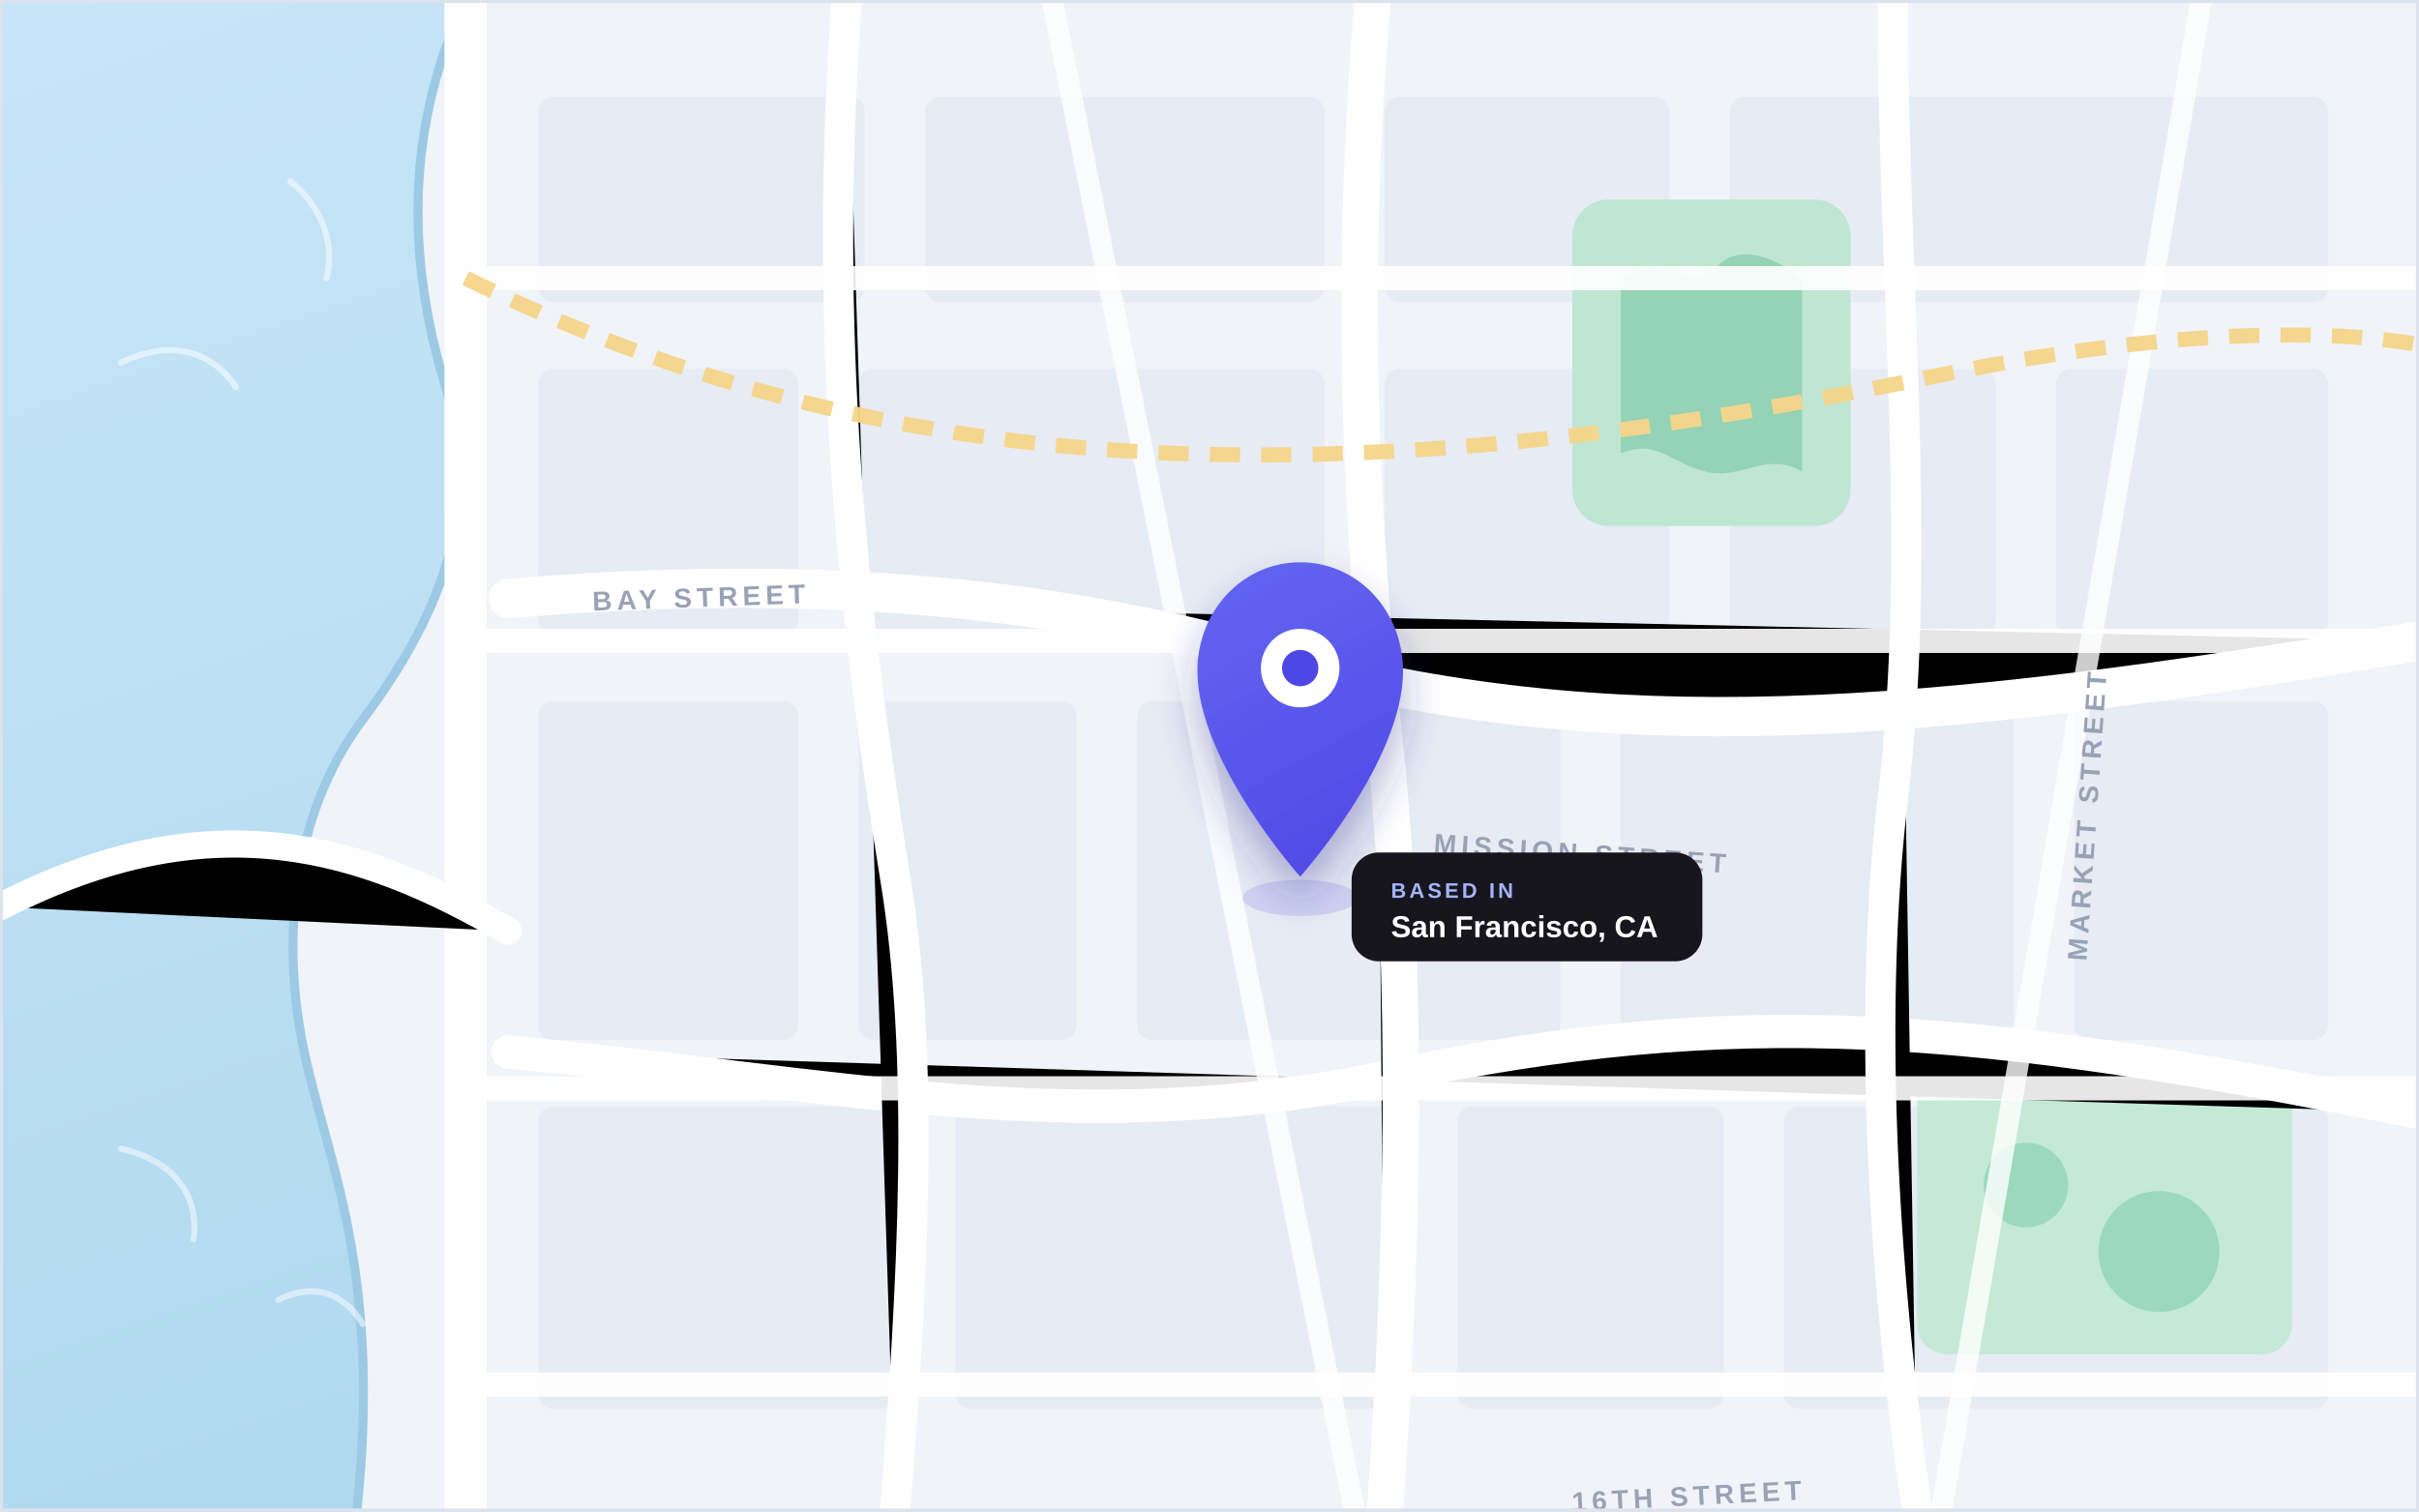
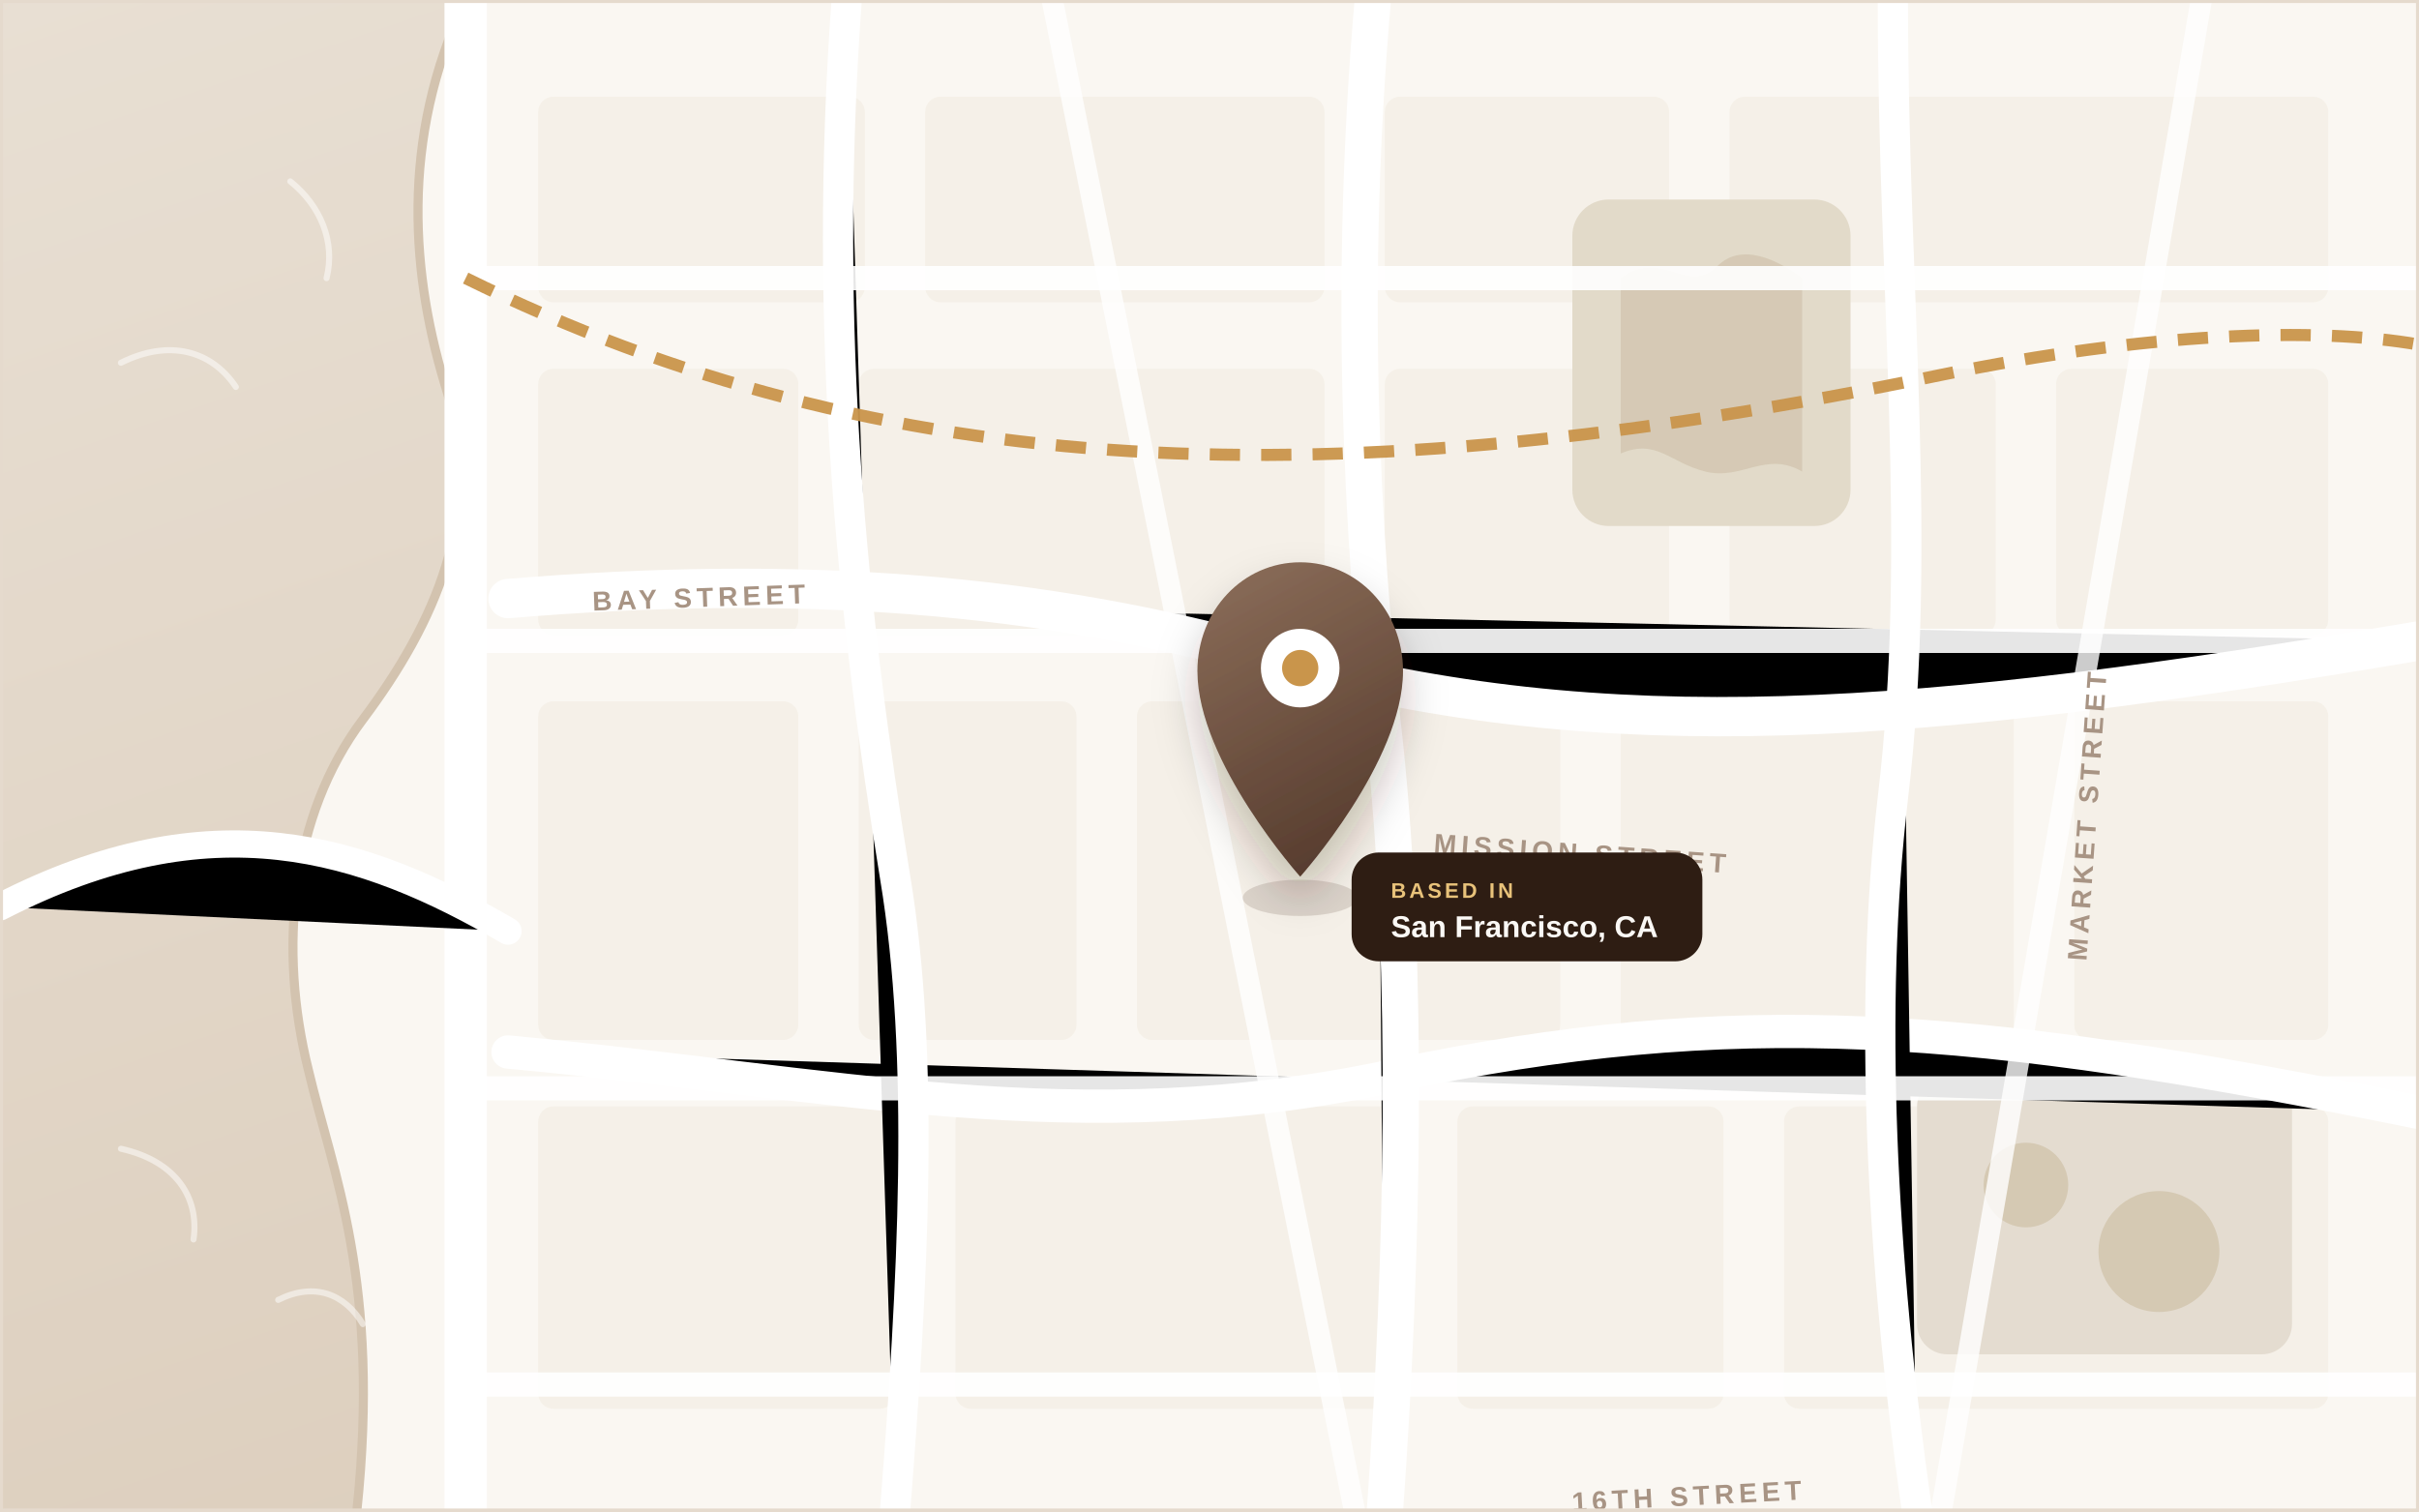
<svg xmlns="http://www.w3.org/2000/svg" viewBox="0 0 800 500" role="img" aria-labelledby="title desc">
  <defs>
    <linearGradient id="water" x1="0" y1="0" x2="170" y2="500" gradientUnits="userSpaceOnUse">
-       <stop offset="0" stop-color="#C7E6F7" />
-       <stop offset="1" stop-color="#AFD8EF" />
+       <stop offset="0" stop-color="#E8DFD3" />
+       <stop offset="1" stop-color="#DDCFBE" />
    </linearGradient>
    <linearGradient id="pin" x1="410" y1="180" x2="470" y2="290" gradientUnits="userSpaceOnUse">
-       <stop offset="0" stop-color="#6366F1" />
-       <stop offset="1" stop-color="#4F46E5" />
+       <stop offset="0" stop-color="#8C6E5A" />
+       <stop offset="1" stop-color="#4E3427" />
    </linearGradient>
    <filter id="pinShadow" x="-60%" y="-40%" width="220%" height="200%">
-       <feDropShadow dx="0" dy="8" stdDeviation="7" flood-color="#2E258C" flood-opacity=".35" />
+       <feDropShadow dx="0" dy="8" stdDeviation="7" flood-color="#2E1D13" flood-opacity=".25" />
    </filter>
    <pattern id="blocks" width="34" height="34" patternUnits="userSpaceOnUse">
-       <rect width="26" height="26" rx="3" fill="#E6EAF2" />
+       <rect width="26" height="26" rx="3" fill="#EDE7DD" />
    </pattern>
  </defs>
-   <rect width="800" height="500" fill="#F0F3F8" />
+   <rect width="800" height="500" fill="#FAF7F2" />
  <path d="M0 0h154c-22 46-18 92-6 130 12 40-4 76-28 108-24 32-28 76-18 116 8 34 24 70 16 146H0z" fill="url(#water)" />
-   <path d="M154 0c-22 46-18 92-6 130 12 40-4 76-28 108-24 32-28 76-18 116 8 34 24 70 16 146" fill="none" stroke="#9CCAE5" stroke-width="3" />
+   <path d="M154 0c-22 46-18 92-6 130 12 40-4 76-28 108-24 32-28 76-18 116 8 34 24 70 16 146" fill="none" stroke="#D3C3AF" stroke-width="3" />
  <g opacity=".85">
-     <rect x="178" y="32" width="108" height="68" rx="5" fill="#E5EAF2" />
-     <rect x="306" y="32" width="132" height="68" rx="5" fill="#E5EAF2" />
-     <rect x="458" y="32" width="94" height="68" rx="5" fill="#E5EAF2" />
-     <rect x="572" y="32" width="198" height="68" rx="5" fill="#E5EAF2" />
-     <rect x="178" y="122" width="86" height="88" rx="5" fill="#E5EAF2" />
-     <rect x="284" y="122" width="154" height="88" rx="5" fill="#E5EAF2" />
-     <rect x="458" y="122" width="94" height="88" rx="5" fill="#E5EAF2" />
-     <rect x="572" y="122" width="88" height="88" rx="5" fill="#E5EAF2" />
-     <rect x="680" y="122" width="90" height="88" rx="5" fill="#E5EAF2" />
-     <rect x="178" y="232" width="86" height="112" rx="5" fill="#E5EAF2" />
-     <rect x="284" y="232" width="72" height="112" rx="5" fill="#E5EAF2" />
-     <rect x="376" y="232" width="140" height="112" rx="5" fill="#E5EAF2" />
-     <rect x="536" y="232" width="130" height="112" rx="5" fill="#E5EAF2" />
-     <rect x="686" y="232" width="84" height="112" rx="5" fill="#E5EAF2" />
-     <rect x="178" y="366" width="118" height="100" rx="5" fill="#E5EAF2" />
-     <rect x="316" y="366" width="146" height="100" rx="5" fill="#E5EAF2" />
-     <rect x="482" y="366" width="88" height="100" rx="5" fill="#E5EAF2" />
-     <rect x="590" y="366" width="180" height="100" rx="5" fill="#E5EAF2" />
+     <rect x="178" y="32" width="108" height="68" rx="5" fill="#F4EFE6" />
+     <rect x="306" y="32" width="132" height="68" rx="5" fill="#F4EFE6" />
+     <rect x="458" y="32" width="94" height="68" rx="5" fill="#F4EFE6" />
+     <rect x="572" y="32" width="198" height="68" rx="5" fill="#F4EFE6" />
+     <rect x="178" y="122" width="86" height="88" rx="5" fill="#F4EFE6" />
+     <rect x="284" y="122" width="154" height="88" rx="5" fill="#F4EFE6" />
+     <rect x="458" y="122" width="94" height="88" rx="5" fill="#F4EFE6" />
+     <rect x="572" y="122" width="88" height="88" rx="5" fill="#F4EFE6" />
+     <rect x="680" y="122" width="90" height="88" rx="5" fill="#F4EFE6" />
+     <rect x="178" y="232" width="86" height="112" rx="5" fill="#F4EFE6" />
+     <rect x="284" y="232" width="72" height="112" rx="5" fill="#F4EFE6" />
+     <rect x="376" y="232" width="140" height="112" rx="5" fill="#F4EFE6" />
+     <rect x="536" y="232" width="130" height="112" rx="5" fill="#F4EFE6" />
+     <rect x="686" y="232" width="84" height="112" rx="5" fill="#F4EFE6" />
+     <rect x="178" y="366" width="118" height="100" rx="5" fill="#F4EFE6" />
+     <rect x="316" y="366" width="146" height="100" rx="5" fill="#F4EFE6" />
+     <rect x="482" y="366" width="88" height="100" rx="5" fill="#F4EFE6" />
+     <rect x="590" y="366" width="180" height="100" rx="5" fill="#F4EFE6" />
  </g>
-   <rect x="520" y="66" width="92" height="108" rx="12" fill="#BFE6D2" />
-   <path d="M536 92c14-10 22 6 32-4 8-8 20-2 28 4v64c-12-7-20 3-32 0-12-3-16-11-28-6z" fill="#8DD0B0" opacity=".85" />
-   <rect x="634" y="356" width="124" height="92" rx="10" fill="#C4E9D7" />
-   <circle cx="670" cy="392" r="14" fill="#9CD9BC" />
-   <circle cx="714" cy="414" r="20" fill="#9CD9BC" />
+   <rect x="520" y="66" width="92" height="108" rx="12" fill="#E2DAC9" />
+   <path d="M536 92c14-10 22 6 32-4 8-8 20-2 28 4v64c-12-7-20 3-32 0-12-3-16-11-28-6z" fill="#D3C7B1" opacity=".85" />
+   <rect x="634" y="356" width="124" height="92" rx="10" fill="#E4DCD0" />
+   <circle cx="670" cy="392" r="14" fill="#D5C9B3" />
+   <circle cx="714" cy="414" r="20" fill="#D5C9B3" />
  <g stroke="#FFFFFF" stroke-linecap="round">
    <path d="M154 0v500" stroke-width="14" />
    <path d="M168 198c96-8 176-2 254 20 110 30 212 22 378-6" stroke-width="13" />
    <path d="M168 348c108 10 188 30 292 8 114-24 192-18 340 12" stroke-width="11" />
    <path d="M280 0c-8 110 2 204 16 290 10 60 6 134 0 210" stroke-width="10" />
    <path d="M454 0c-8 92-4 176 4 246 8 76 6 170 0 254" stroke-width="12" />
    <path d="M626 0c0 96 10 180 0 264-8 68-4 152 8 236" stroke-width="10" />
    <path d="M154 92h646M154 212h646M154 360h646M154 458h646" stroke-width="8" opacity=".9" />
    <path d="M348 0l100 500M728 0L642 500" stroke-width="7" opacity=".8" />
    <path d="M0 300c70-36 120-20 168 8" stroke-width="9" />
  </g>
-   <path d="M154 92c138 68 286 74 488 32 68-14 124-16 158-10" fill="none" stroke="#F6D58A" stroke-width="5" stroke-dasharray="10 7" opacity=".95" />
-   <g font-family="Segoe UI, Arial, sans-serif" fill="#99A2B5" font-size="9" font-weight="600" letter-spacing="1.6">
+   <path d="M154 92c138 68 286 74 488 32 68-14 124-16 158-10" fill="none" stroke="#C9954C" stroke-width="4" stroke-dasharray="10 7" opacity=".95" />
+   <g font-family="Bricolage Grotesque, Segoe UI, Arial, sans-serif" fill="#A89484" font-size="9" font-weight="600" letter-spacing="1.6">
    <text x="690" y="318" transform="rotate(-86 690 318)">MARKET STREET</text>
    <text x="474" y="282" transform="rotate(4 474 282)">MISSION STREET</text>
    <text x="196" y="202" transform="rotate(-2 196 202)">BAY STREET</text>
    <text x="520" y="500" transform="rotate(-3 520 500)">16TH STREET</text>
  </g>
  <g filter="url(#pinShadow)">
    <path d="M430 290c0 0-34-38-34-68 0-20 15-36 34-36s34 16 34 36c0 30-34 68-34 68z" fill="url(#pin)" />
    <circle cx="430" cy="221" r="13" fill="#FFFFFF" />
-     <circle cx="430" cy="221" r="6" fill="#4F46E5" />
+     <circle cx="430" cy="221" r="6" fill="#C9954C" />
  </g>
-   <ellipse cx="430" cy="297" rx="19" ry="6" fill="#4F46E5" opacity=".16" />
+   <ellipse cx="430" cy="297" rx="19" ry="6" fill="#4E3427" opacity=".16" />
  <g transform="translate(447 282)">
-     <rect width="116" height="36" rx="9" fill="#17161F" />
-     <text x="13" y="15" fill="#A5B4FC" font-family="Segoe UI, Arial, sans-serif" font-size="7" font-weight="700" letter-spacing="1">BASED IN</text>
-     <text x="13" y="28" fill="#FFFFFF" font-family="Segoe UI, Arial, sans-serif" font-size="10" font-weight="600">San Francisco, CA</text>
+     <rect width="116" height="36" rx="9" fill="#2E1D13" />
+     <text x="13" y="15" fill="#E8C27A" font-family="Bricolage Grotesque, Segoe UI, Arial, sans-serif" font-size="7" font-weight="700" letter-spacing="1">BASED IN</text>
+     <text x="13" y="28" fill="#FAF8F5" font-family="Bricolage Grotesque, Segoe UI, Arial, sans-serif" font-size="10" font-weight="600">San Francisco, CA</text>
  </g>
  <g opacity=".5">
    <path d="M40 120c16-8 30-4 38 8M40 380c18 4 26 16 24 30" fill="none" stroke="#FFFFFF" stroke-width="2" stroke-linecap="round" />
    <path d="M96 60c10 8 15 20 12 32M92 430c12-6 22-2 28 8" fill="none" stroke="#FFFFFF" stroke-width="2" stroke-linecap="round" />
  </g>
-   <rect x="0" y="0" width="800" height="500" fill="none" stroke="#DCE3EC" stroke-width="2" />
+   <rect x="0" y="0" width="800" height="500" fill="none" stroke="#E5DACD" stroke-width="2" />
</svg>
